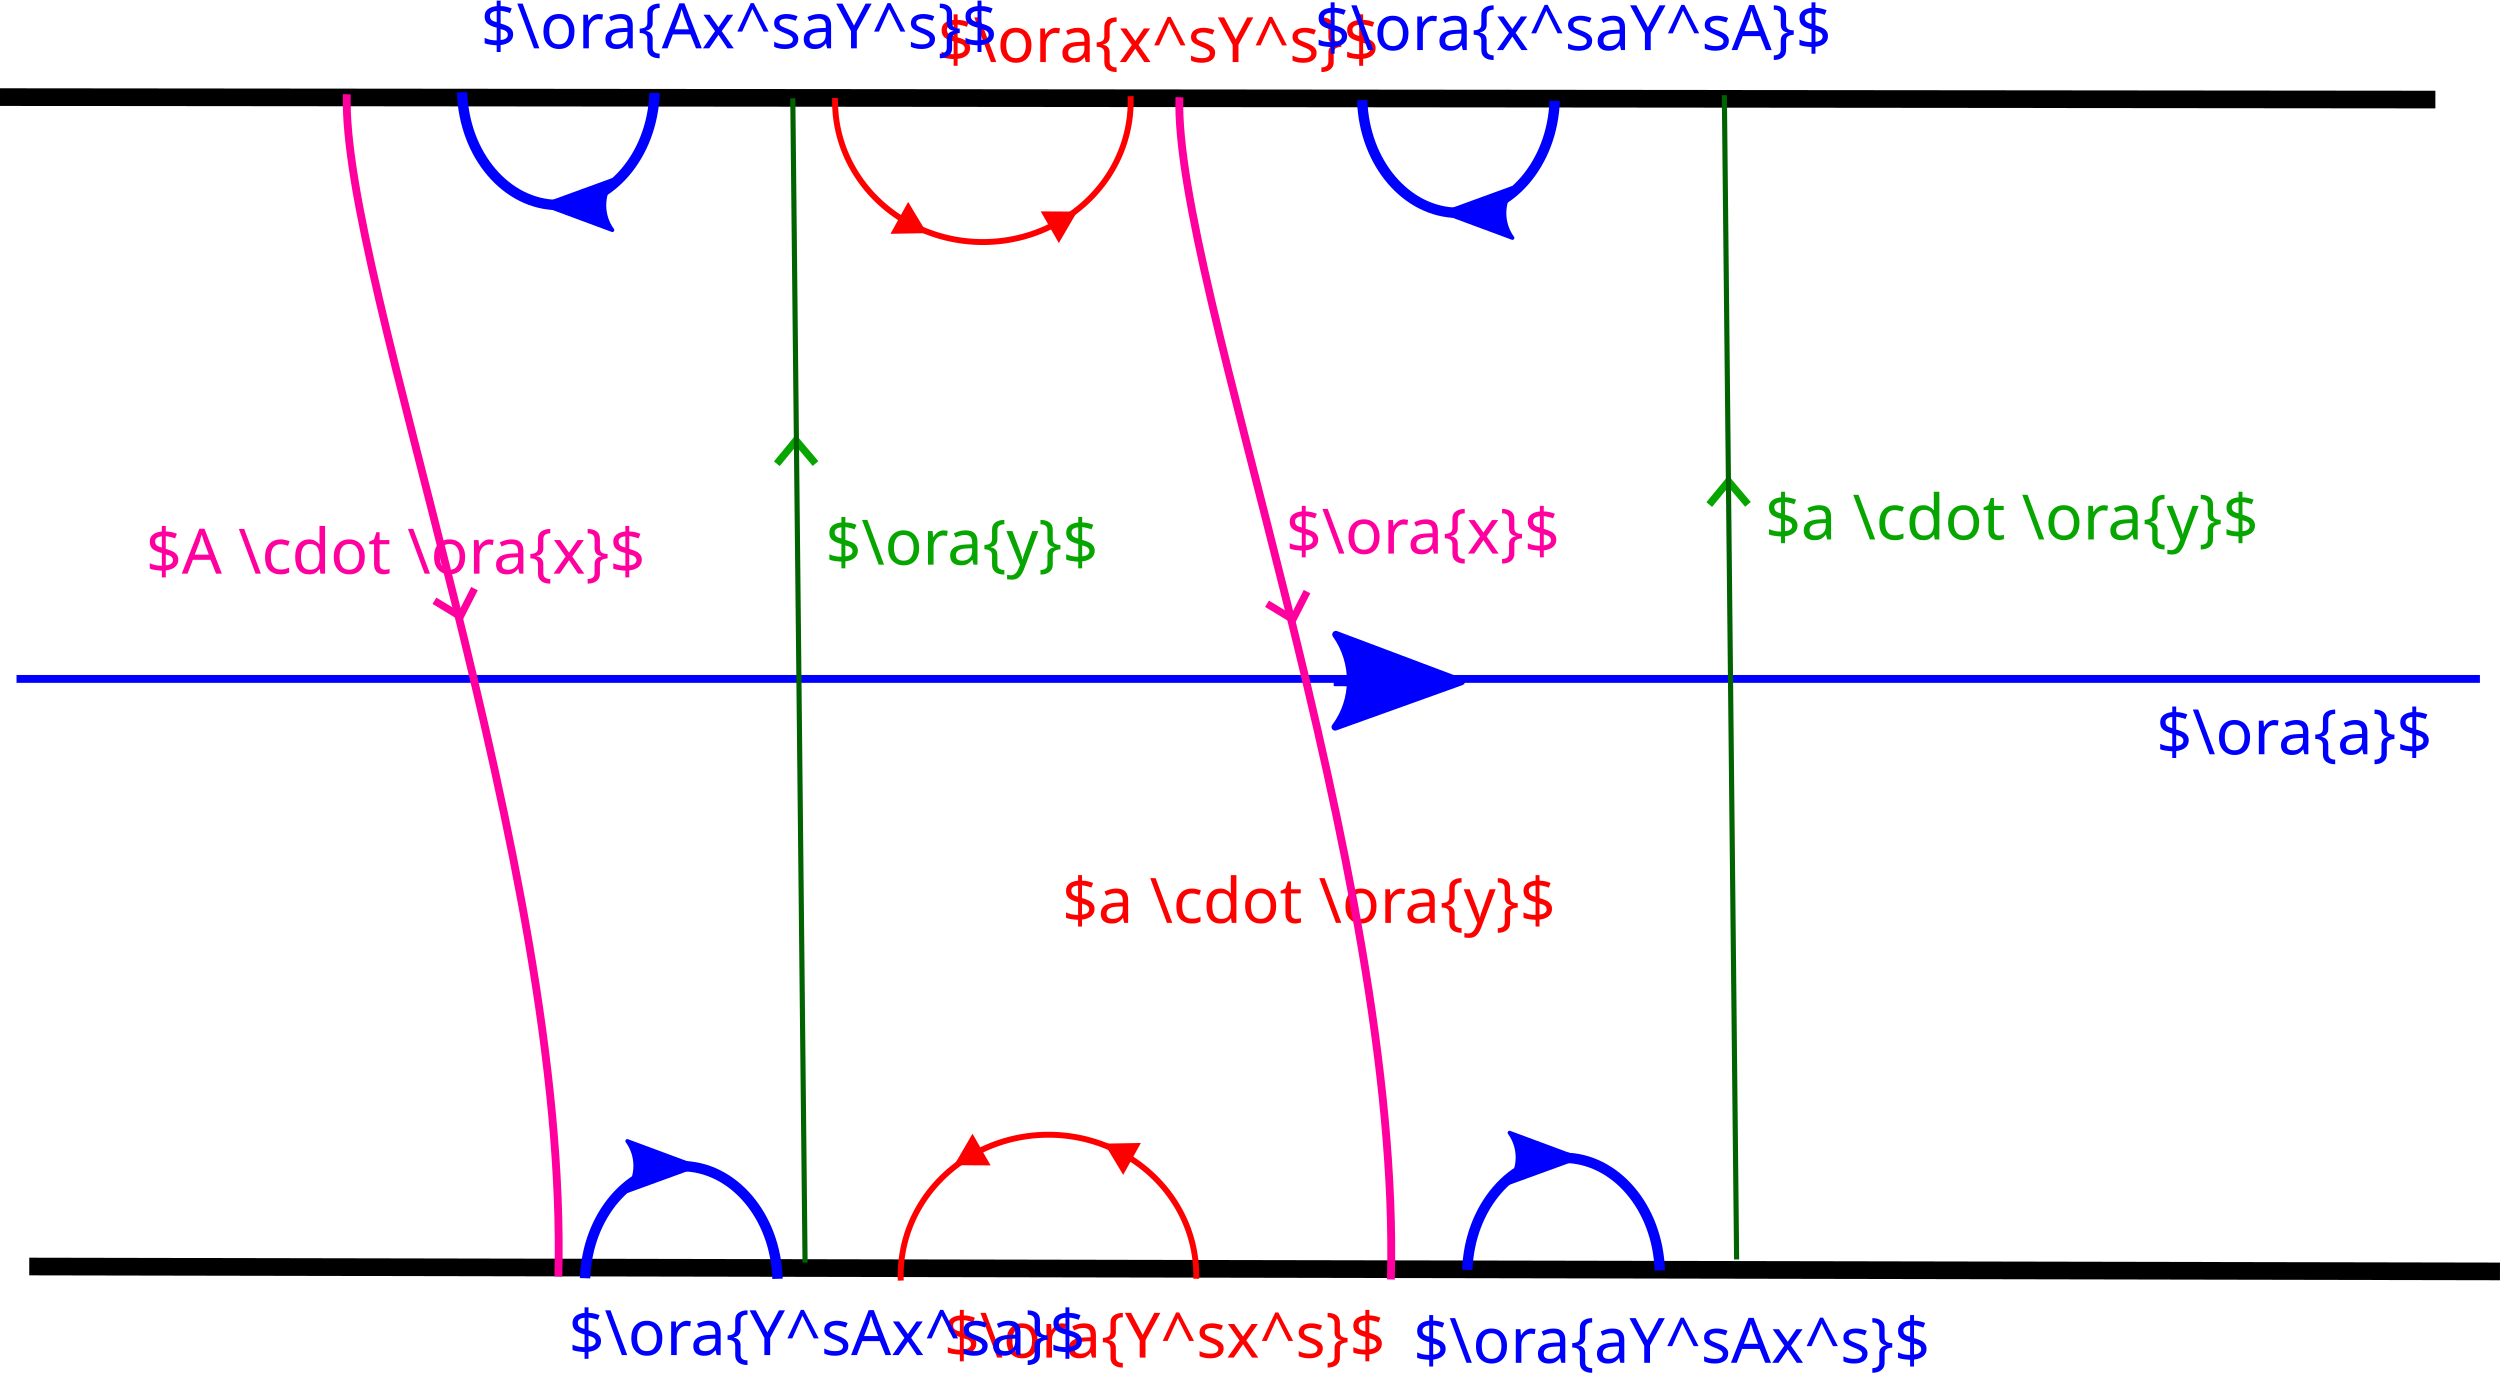
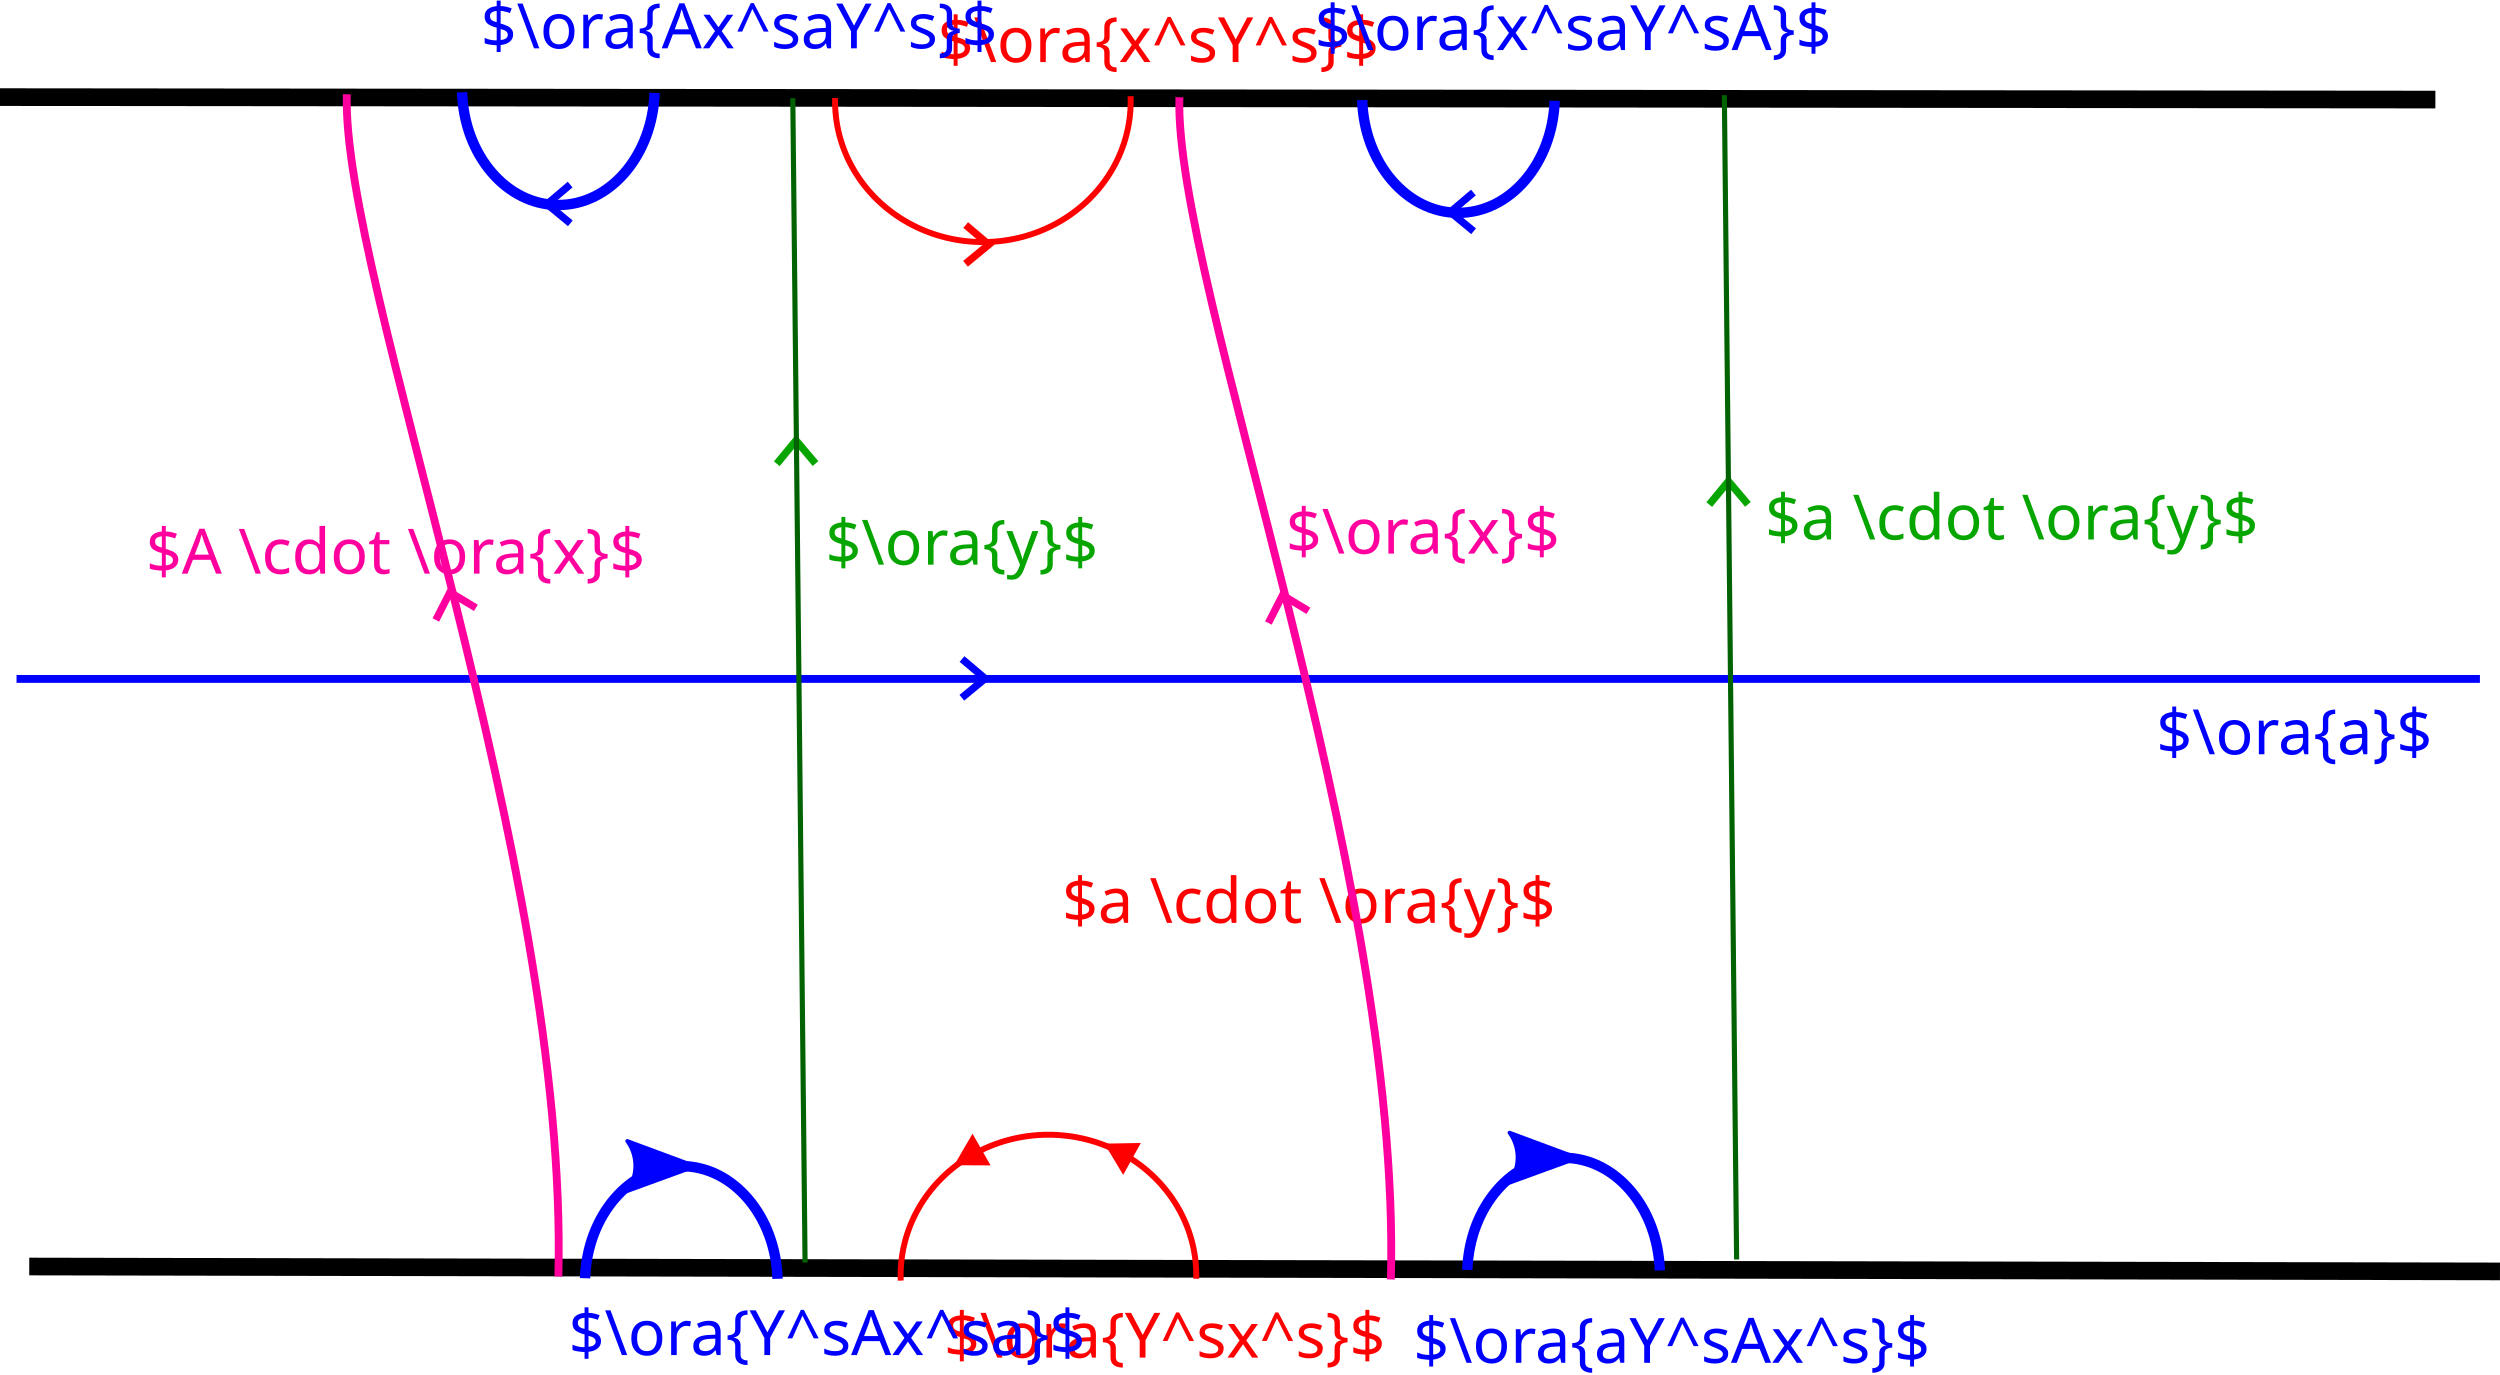
<svg xmlns="http://www.w3.org/2000/svg" width="168.594mm" height="92.719mm" viewBox="0 0 168.594 92.719" version="1.1" id="svg11456">
  <defs id="defs11450">
    <marker style="overflow:visible" id="StopM" refX="0" refY="0" orient="auto">
      <path transform="scale(0.4)" style="fill:none;fill-opacity:0.75;fill-rule:evenodd;stroke:context-stroke;stroke-width:1pt" d="M 0,5.65 V -5.65" id="path3416" />
    </marker>
    <marker style="overflow:visible" id="StopL" refX="0" refY="0" orient="auto">
      <path transform="scale(0.8)" style="fill:none;fill-opacity:0.75;fill-rule:evenodd;stroke:context-stroke;stroke-width:1pt" d="M 0,5.65 V -5.65" id="path3413" />
    </marker>
    <marker style="overflow:visible" id="marker1888" refX="0" refY="0" orient="auto">
      <path transform="matrix(-1.1,0,0,-1.1,-1.1,0)" d="M 8.719,4.034 -2.207,0.016 8.719,-4.002 c -1.745,2.372 -1.735,5.617 -6e-7,8.035 z" style="fill:#0000ff;fill-opacity:1;fill-rule:evenodd;stroke:#0000ff;stroke-width:0.625;stroke-linejoin:round;stroke-opacity:1" id="path1646" />
    </marker>
    <marker style="overflow:visible" id="marker1315" refX="0" refY="0" orient="auto">
      <path transform="scale(0.6)" d="M 8.719,4.034 -2.207,0.016 8.719,-4.002 c -1.745,2.372 -1.735,5.617 -6e-7,8.035 z" style="fill:#0000ff;fill-opacity:1;fill-rule:evenodd;stroke:#0000ff;stroke-width:0.625;stroke-linejoin:round;stroke-opacity:1" id="path1313" />
    </marker>
    <marker style="overflow:visible" id="marker1213" refX="0" refY="0" orient="auto">
      <path transform="scale(0.6)" d="M 8.719,4.034 -2.207,0.016 8.719,-4.002 c -1.745,2.372 -1.735,5.617 -6e-7,8.035 z" style="fill:#0000ff;fill-opacity:1;fill-rule:evenodd;stroke:#0000ff;stroke-width:0.625;stroke-linejoin:round;stroke-opacity:1" id="path1211" />
    </marker>
    <marker style="overflow:visible" id="marker14254" refX="0" refY="0" orient="auto">
      <path transform="scale(0.6)" d="M 8.719,4.034 -2.207,0.016 8.719,-4.002 c -1.745,2.372 -1.735,5.617 -6e-7,8.035 z" style="fill:#0000ff;fill-opacity:1;fill-rule:evenodd;stroke:#0000ff;stroke-width:0.625;stroke-linejoin:round;stroke-opacity:1" id="path14252" />
    </marker>
    <marker style="overflow:visible" id="marker14084" refX="0" refY="0" orient="auto">
      <path transform="scale(0.6)" d="M 8.719,4.034 -2.207,0.016 8.719,-4.002 c -1.745,2.372 -1.735,5.617 -6e-7,8.035 z" style="fill:#0000ff;fill-opacity:1;fill-rule:evenodd;stroke:#0000ff;stroke-width:0.625;stroke-linejoin:round;stroke-opacity:1" id="path14082" />
    </marker>
    <marker style="overflow:visible" id="marker14008" refX="0" refY="0" orient="auto">
      <path transform="scale(0.6)" d="M 8.719,4.034 -2.207,0.016 8.719,-4.002 c -1.745,2.372 -1.735,5.617 -6e-7,8.035 z" style="fill:#0000ff;fill-opacity:1;fill-rule:evenodd;stroke:#0000ff;stroke-width:0.625;stroke-linejoin:round;stroke-opacity:1" id="path14006" />
    </marker>
    <marker style="overflow:visible" id="marker13938" refX="0" refY="0" orient="auto">
      <path transform="scale(0.6)" d="M 8.719,4.034 -2.207,0.016 8.719,-4.002 c -1.745,2.372 -1.735,5.617 -6e-7,8.035 z" style="fill:#0000ff;fill-opacity:1;fill-rule:evenodd;stroke:#0000ff;stroke-width:0.625;stroke-linejoin:round;stroke-opacity:1" id="path13936" />
    </marker>
    <marker style="overflow:visible" id="marker13874" refX="0" refY="0" orient="auto">
      <path transform="scale(0.6)" d="M 8.719,4.034 -2.207,0.016 8.719,-4.002 c -1.745,2.372 -1.735,5.617 -6e-7,8.035 z" style="fill:#0000ff;fill-opacity:1;fill-rule:evenodd;stroke:#0000ff;stroke-width:0.625;stroke-linejoin:round;stroke-opacity:1" id="path13872" />
    </marker>
    <marker orient="auto" refY="0" refX="0" id="marker13734" style="overflow:visible">
      <path id="path13732" style="fill:#0000ff;fill-opacity:1;fill-rule:evenodd;stroke:#0000ff;stroke-width:0.625;stroke-linejoin:round;stroke-opacity:1" d="M 8.719,4.034 -2.207,0.016 8.719,-4.002 c -1.745,2.372 -1.735,5.617 -6e-7,8.035 z" transform="scale(0.6)" />
    </marker>
    <marker orient="auto" refY="0" refX="0" id="marker13676" style="overflow:visible">
      <path id="path13674" style="fill:#0000ff;fill-opacity:1;fill-rule:evenodd;stroke:#0000ff;stroke-width:0.625;stroke-linejoin:round;stroke-opacity:1" d="M 8.719,4.034 -2.207,0.016 8.719,-4.002 c -1.745,2.372 -1.735,5.617 -6e-7,8.035 z" transform="scale(0.6)" />
    </marker>
    <marker orient="auto" refY="0" refX="0" id="marker13630" style="overflow:visible">
      <path id="path13628" style="fill:#0000ff;fill-opacity:1;fill-rule:evenodd;stroke:#0000ff;stroke-width:0.625;stroke-linejoin:round;stroke-opacity:1" d="M 8.719,4.034 -2.207,0.016 8.719,-4.002 c -1.745,2.372 -1.735,5.617 -6e-7,8.035 z" transform="scale(0.6)" />
    </marker>
    <marker orient="auto" refY="0" refX="0" id="Arrow1Mend" style="overflow:visible">
      <path id="path983" d="M 0,0 5,-5 -12.5,0 5,5 Z" style="fill:#0000ff;fill-opacity:1;fill-rule:evenodd;stroke:#0000ff;stroke-width:1pt;stroke-opacity:1" transform="matrix(-0.4,0,0,-0.4,-4,0)" />
    </marker>
    <marker orient="auto" refY="0" refX="0" id="Arrow2Lend" style="overflow:visible">
      <path id="path995" style="fill:#0000ff;fill-opacity:1;fill-rule:evenodd;stroke:#0000ff;stroke-width:0.625;stroke-linejoin:round;stroke-opacity:1" d="M 8.719,4.034 -2.207,0.016 8.719,-4.002 c -1.745,2.372 -1.735,5.617 -6e-7,8.035 z" transform="matrix(-1.1,0,0,-1.1,-1.1,0)" />
    </marker>
    <marker orient="auto" refY="0" refX="0" id="marker13280" style="overflow:visible">
      <path id="path13278" style="fill:#06a500;fill-opacity:1;fill-rule:evenodd;stroke:#06a500;stroke-width:0.625;stroke-linejoin:round;stroke-opacity:1" d="M 8.719,4.034 -2.207,0.016 8.719,-4.002 c -1.745,2.372 -1.735,5.617 -6e-7,8.035 z" transform="scale(0.6)" />
    </marker>
    <marker orient="auto" refY="0" refX="0" id="Arrow2Mstart" style="overflow:visible">
      <path id="path998" style="fill:#06a500;fill-opacity:1;fill-rule:evenodd;stroke:#06a500;stroke-width:0.625;stroke-linejoin:round;stroke-opacity:1" d="M 8.719,4.034 -2.207,0.016 8.719,-4.002 c -1.745,2.372 -1.735,5.617 -6e-7,8.035 z" transform="scale(0.6)" />
    </marker>
    <marker style="overflow:visible" id="marker14254-1" refX="0" refY="0" orient="auto">
      <path transform="scale(0.6)" d="M 8.719,4.034 -2.207,0.016 8.719,-4.002 c -1.745,2.372 -1.735,5.617 -6e-7,8.035 z" style="fill:#0000ff;fill-opacity:1;fill-rule:evenodd;stroke:#0000ff;stroke-width:0.625;stroke-linejoin:round;stroke-opacity:1" id="path14252-8" />
    </marker>
    <marker style="overflow:visible" id="marker13938-8" refX="0" refY="0" orient="auto">
      <path transform="scale(0.6)" d="M 8.719,4.034 -2.207,0.016 8.719,-4.002 c -1.745,2.372 -1.735,5.617 -6e-7,8.035 z" style="fill:#0000ff;fill-opacity:1;fill-rule:evenodd;stroke:#0000ff;stroke-width:0.625;stroke-linejoin:round;stroke-opacity:1" id="path13936-8" />
    </marker>
    <marker style="overflow:visible" id="marker14008-1" refX="0" refY="0" orient="auto">
      <path transform="scale(0.6)" d="M 8.719,4.034 -2.207,0.016 8.719,-4.002 c -1.745,2.372 -1.735,5.617 -6e-7,8.035 z" style="fill:#0000ff;fill-opacity:1;fill-rule:evenodd;stroke:#0000ff;stroke-width:0.625;stroke-linejoin:round;stroke-opacity:1" id="path14006-4" />
    </marker>
    <marker style="overflow:visible" id="marker14084-1" refX="0" refY="0" orient="auto">
      <path transform="scale(0.6)" d="M 8.719,4.034 -2.207,0.016 8.719,-4.002 c -1.745,2.372 -1.735,5.617 -6e-7,8.035 z" style="fill:#0000ff;fill-opacity:1;fill-rule:evenodd;stroke:#0000ff;stroke-width:0.625;stroke-linejoin:round;stroke-opacity:1" id="path14082-0" />
    </marker>
    <marker style="overflow:visible" id="marker14166-7" refX="0" refY="0" orient="auto">
      <path transform="scale(0.6)" d="M 8.719,4.034 -2.207,0.016 8.719,-4.002 c -1.745,2.372 -1.735,5.617 -6e-7,8.035 z" style="fill:#0000ff;fill-opacity:1;fill-rule:evenodd;stroke:#0000ff;stroke-width:0.625;stroke-linejoin:round;stroke-opacity:1" id="path14164-9" />
    </marker>
    <marker style="overflow:visible" id="marker14084-1-7" refX="0" refY="0" orient="auto">
      <path transform="scale(0.6)" d="M 8.719,4.034 -2.207,0.016 8.719,-4.002 c -1.745,2.372 -1.735,5.617 -6e-7,8.035 z" style="fill:#0000ff;fill-opacity:1;fill-rule:evenodd;stroke:#0000ff;stroke-width:0.625;stroke-linejoin:round;stroke-opacity:1" id="path14082-0-0" />
    </marker>
    <marker style="overflow:visible" id="StopM-1" refX="0" refY="0" orient="auto">
      <path transform="scale(0.4)" style="fill:none;fill-opacity:0.75;fill-rule:evenodd;stroke:context-stroke;stroke-width:1pt" d="M 0,5.65 V -5.65" id="path3416-8" />
    </marker>
    <marker style="overflow:visible" id="marker81164" refX="0" refY="0" orient="auto">
      <path transform="scale(0.4)" style="fill:none;fill-opacity:0.75;fill-rule:evenodd;stroke:context-stroke;stroke-width:1pt" d="M 0,5.65 V -5.65" id="path81162" />
    </marker>
    <marker style="overflow:visible" id="StopM-2" refX="0" refY="0" orient="auto">
      <path transform="scale(0.4)" style="fill:none;fill-opacity:0.75;fill-rule:evenodd;stroke:context-stroke;stroke-width:1pt" d="M 0,5.65 V -5.65" id="path3416-4" />
    </marker>
    <marker style="overflow:visible" id="marker92778" refX="0" refY="0" orient="auto">
      <path transform="scale(0.4)" style="fill:none;fill-opacity:0.75;fill-rule:evenodd;stroke:context-stroke;stroke-width:1pt" d="M 0,5.65 V -5.65" id="path92776" />
    </marker>
    <marker style="overflow:visible" id="StopM-2-0" refX="0" refY="0" orient="auto">
      <path transform="scale(0.4)" style="fill:none;fill-opacity:0.75;fill-rule:evenodd;stroke:context-stroke;stroke-width:1pt" d="M 0,5.65 V -5.65" id="path3416-4-2" />
    </marker>
    <marker style="overflow:visible" id="marker93020" refX="0" refY="0" orient="auto">
      <path transform="scale(0.4)" style="fill:none;fill-opacity:0.75;fill-rule:evenodd;stroke:context-stroke;stroke-width:1pt" d="M 0,5.65 V -5.65" id="path93018" />
    </marker>
    <marker style="overflow:visible" id="StopM-1-1" refX="0" refY="0" orient="auto">
      <path transform="scale(0.4)" style="fill:none;fill-opacity:0.75;fill-rule:evenodd;stroke:context-stroke;stroke-width:1pt" d="M 0,5.65 V -5.65" id="path3416-8-6" />
    </marker>
    <marker style="overflow:visible" id="marker189326" refX="0" refY="0" orient="auto">
      <path transform="scale(0.4)" style="fill:none;fill-opacity:0.75;fill-rule:evenodd;stroke:context-stroke;stroke-width:1pt" d="M 0,5.65 V -5.65" id="path189324" />
    </marker>
-     <marker style="overflow:visible" id="Triangle-40" refX="0" refY="0" orient="auto-start-reverse" markerWidth="1" markerHeight="1" viewBox="0 0 1 1" preserveAspectRatio="xMidYMid">
-       <path transform="scale(0.5)" style="fill:context-stroke;fill-rule:evenodd;stroke:context-stroke;stroke-width:1pt" d="M 5.77,0 -2.88,5 V -5 Z" id="path135-9" />
-     </marker>
    <marker style="overflow:visible" id="marker14084-4" refX="0" refY="0" orient="auto">
      <path transform="scale(0.6)" d="M 8.719,4.034 -2.207,0.016 8.719,-4.002 c -1.745,2.372 -1.735,5.617 -6e-7,8.035 z" style="fill:#0000ff;fill-opacity:1;fill-rule:evenodd;stroke:#0000ff;stroke-width:0.625;stroke-linejoin:round;stroke-opacity:1" id="path14082-7" />
    </marker>
    <marker style="overflow:visible" id="marker14084-19" refX="0" refY="0" orient="auto">
      <path transform="scale(0.6)" d="M 8.719,4.034 -2.207,0.016 8.719,-4.002 c -1.745,2.372 -1.735,5.617 -6e-7,8.035 z" style="fill:#0000ff;fill-opacity:1;fill-rule:evenodd;stroke:#0000ff;stroke-width:0.625;stroke-linejoin:round;stroke-opacity:1" id="path14082-79" />
    </marker>
    <marker style="overflow:visible" id="Triangle-40-9" refX="0" refY="0" orient="auto-start-reverse" markerWidth="1" markerHeight="1" viewBox="0 0 1 1" preserveAspectRatio="xMidYMid">
      <path transform="scale(0.5)" style="fill:context-stroke;fill-rule:evenodd;stroke:context-stroke;stroke-width:1pt" d="M 5.77,0 -2.88,5 V -5 Z" id="path135-9-0" />
    </marker>
    <marker style="overflow:visible" id="marker14084-4-4" refX="0" refY="0" orient="auto">
      <path transform="scale(0.6)" d="M 8.719,4.034 -2.207,0.016 8.719,-4.002 c -1.745,2.372 -1.735,5.617 -6e-7,8.035 z" style="fill:#0000ff;fill-opacity:1;fill-rule:evenodd;stroke:#0000ff;stroke-width:0.625;stroke-linejoin:round;stroke-opacity:1" id="path14082-7-8" />
    </marker>
  </defs>
  <g id="layer1" transform="translate(-73.39862,-25.3833)">
    <path style="fill:none;stroke:#000000;stroke-width:1.192;stroke-linecap:butt;stroke-linejoin:miter;stroke-miterlimit:4;stroke-dasharray:none;stroke-opacity:1" d="M 73.399,31.932 237.635,32.098" id="path12001" />
    <path style="fill:none;stroke:#0000ff;stroke-width:0.53;stroke-linecap:butt;stroke-linejoin:miter;stroke-miterlimit:4;stroke-dasharray:none;stroke-opacity:1" d="M 240.638,71.168 H 74.514" id="path12001-0" />
    <path style="fill:none;stroke:#000000;stroke-width:1.191;stroke-linecap:butt;stroke-linejoin:miter;stroke-miterlimit:4;stroke-dasharray:none;stroke-opacity:1" d="m 75.371,110.794 166.62,0.331" id="path12001-09" />
-     <path style="fill:none;stroke:#0000ff;stroke-width:0.7;stroke-miterlimit:4;stroke-dasharray:none;stroke-dashoffset:0;stroke-opacity:1;marker-mid:url(#marker14084)" id="path12997-8-3" d="m -104.562,31.608 a 6.495,7.902 0 0 1 -6.475,7.6 6.495,7.902 0 0 1 -6.506,-7.56" transform="scale(-1,1)" />
+     <path style="fill:none;stroke:#0000ff;stroke-width:0.7;stroke-miterlimit:4;stroke-dasharray:none;stroke-dashoffset:0;stroke-opacity:1;marker-mid:" id="path12997-8-3" d="m -104.562,31.608 a 6.495,7.902 0 0 1 -6.475,7.6 6.495,7.902 0 0 1 -6.506,-7.56" transform="scale(-1,1)" />
    <path style="fill:none;stroke:#0000ff;stroke-width:0.7;stroke-miterlimit:4;stroke-dasharray:none;stroke-dashoffset:0;stroke-opacity:1;marker-mid:url(#marker14084-19)" id="path12997-8-3-3" d="m 125.834,-111.624 a 6.495,7.902 0 0 1 -6.475,7.6 6.495,7.902 0 0 1 -6.506,-7.56" transform="scale(1,-1)" />
-     <path style="fill:none;stroke:#0000ff;stroke-width:0.7;stroke-miterlimit:4;stroke-dasharray:none;stroke-dashoffset:0;stroke-opacity:1;marker-mid:url(#marker14084-4)" id="path12997-8-3-5" d="m -165.262,32.136 a 6.495,7.902 0 0 1 -6.475,7.6 6.495,7.902 0 0 1 -6.506,-7.56" transform="scale(-1,1)" />
+     <path style="fill:none;stroke:#0000ff;stroke-width:0.7;stroke-miterlimit:4;stroke-dasharray:none;stroke-dashoffset:0;stroke-opacity:1;marker-mid:" id="path12997-8-3-5" d="m -165.262,32.136 a 6.495,7.902 0 0 1 -6.475,7.6 6.495,7.902 0 0 1 -6.506,-7.56" transform="scale(-1,1)" />
    <path style="fill:none;stroke:#0000ff;stroke-width:0.7;stroke-miterlimit:4;stroke-dasharray:none;stroke-dashoffset:0;stroke-opacity:1;marker-mid:url(#marker14084-4-4)" id="path12997-8-3-5-6" d="m 185.331,-111.062 a 6.495,7.902 0 0 1 -6.475,7.6 6.495,7.902 0 0 1 -6.506,-7.56" transform="scale(1,-1)" />
    <path style="fill:none;stroke:#06a500;stroke-width:0.5;stroke-linecap:butt;stroke-linejoin:miter;stroke-miterlimit:4;stroke-dasharray:none;stroke-opacity:1" d="m 128.396,56.645 -1.317,-1.557 -1.295,1.57" id="path13362-7-4-0" />
    <path style="fill:none;stroke:#06a500;stroke-width:0.5;stroke-linecap:butt;stroke-linejoin:miter;stroke-miterlimit:4;stroke-dasharray:none;stroke-opacity:1" d="m 191.277,59.397 -1.317,-1.557 -1.295,1.57" id="path13362-7-4-0-1" />
    <text xml:space="preserve" style="font-style:normal;font-weight:normal;font-size:4.233px;line-height:1.25;font-family:sans-serif;letter-spacing:0px;word-spacing:0px;fill:#06a500;fill-opacity:1;stroke:none;stroke-width:0.265" x="129.062" y="63.464" id="text13552-0-9">
      <tspan id="tspan13550-2-0" x="129.062" y="63.464" style="font-size:4.233px;fill:#06a500;fill-opacity:1;stroke-width:0.265">$\ora{y}$</tspan>
    </text>
    <text xml:space="preserve" style="font-style:normal;font-weight:normal;font-size:4.233px;line-height:1.25;font-family:sans-serif;letter-spacing:0px;word-spacing:0px;fill:#06a500;fill-opacity:1;stroke:none;stroke-width:0.265" x="192.431" y="61.762" id="text13552-0-9-2">
      <tspan id="tspan13550-2-0-46" x="192.431" y="61.762" style="font-size:4.233px;fill:#06a500;fill-opacity:1;stroke-width:0.265">$a \cdot \ora{y}$</tspan>
    </text>
    <text xml:space="preserve" style="font-style:normal;font-weight:normal;font-size:4.233px;line-height:1.25;font-family:sans-serif;letter-spacing:0px;word-spacing:0px;fill:#ff0000;fill-opacity:1;stroke:none;stroke-width:0.265" x="145.022" y="87.621" id="text13552-0-9-3">
      <tspan id="tspan13550-2-0-3" x="145.022" y="87.621" style="font-size:4.233px;fill:#ff0000;fill-opacity:1;stroke-width:0.265">$a \cdot \ora{y}$</tspan>
    </text>
    <text xml:space="preserve" style="font-style:normal;font-weight:normal;font-size:4.233px;line-height:1.25;font-family:sans-serif;letter-spacing:0px;word-spacing:0px;fill:#ff0000;fill-opacity:1;stroke:none;stroke-width:0.265" x="136.633" y="29.571" id="text13552-0-9-3-5">
      <tspan id="tspan13550-2-0-3-5" x="136.633" y="29.571" style="font-size:4.233px;fill:#ff0000;fill-opacity:1;stroke-width:0.265">$\ora{x^sY^s}$</tspan>
    </text>
    <text xml:space="preserve" style="font-style:normal;font-weight:normal;font-size:4.233px;line-height:1.25;font-family:sans-serif;letter-spacing:0px;word-spacing:0px;fill:#ff0000;fill-opacity:1;stroke:none;stroke-width:0.265" x="137.052" y="116.935" id="text13552-0-9-3-5-0">
      <tspan id="tspan13550-2-0-3-5-1" x="137.052" y="116.935" style="font-size:4.233px;fill:#ff0000;fill-opacity:1;stroke-width:0.265">$\ora{Y^sx^s}$</tspan>
    </text>
    <text xml:space="preserve" style="font-style:normal;font-weight:normal;font-size:4.233px;line-height:1.25;font-family:sans-serif;letter-spacing:0px;word-spacing:0px;fill:#ff009e;fill-opacity:1;stroke:none;stroke-width:0.265" x="83.233" y="64.074" id="text13552-0-9-9">
      <tspan id="tspan13550-2-0-4" x="83.233" y="64.074" style="font-size:4.233px;fill:#ff009e;fill-opacity:1;stroke-width:0.265">$A \cdot \ora{x}$</tspan>
    </text>
    <text xml:space="preserve" style="font-style:normal;font-weight:normal;font-size:4.233px;line-height:1.25;font-family:sans-serif;letter-spacing:0px;word-spacing:0px;fill:#ff009e;fill-opacity:1;stroke:none;stroke-width:0.265" x="160.108" y="62.721" id="text13552-0-9-9-1">
      <tspan id="tspan13550-2-0-4-4" x="160.108" y="62.721" style="font-size:4.233px;fill:#ff009e;fill-opacity:1;stroke-width:0.265">$\ora{x}$</tspan>
    </text>
-     <path style="fill:none;stroke:#ff009e;stroke-width:0.5;stroke-linecap:butt;stroke-linejoin:miter;stroke-miterlimit:4;stroke-dasharray:none;stroke-opacity:1" d="m 105.396,65.08 -0.956,1.875 -1.743,-1.057" id="path13439-0-3" />
+     <path style="fill:none;stroke:#ff009e;stroke-width:0.5;stroke-linecap:butt;stroke-linejoin:miter;stroke-miterlimit:4;stroke-dasharray:none;stroke-opacity:1" d="m 102.79,67.195 0.956,-1.875 1.743,1.057" id="path13439-0-3" />
    <path style="fill:none;stroke:#ff009e;stroke-width:0.53;stroke-linecap:butt;stroke-linejoin:miter;stroke-miterlimit:4;stroke-dasharray:none;stroke-opacity:1" d="M 111.053,111.467 C 111.771,83.651 96.41,44.163 96.788,31.74" id="path19209" />
-     <path style="fill:none;stroke:#ff009e;stroke-width:0.5;stroke-linecap:butt;stroke-linejoin:miter;stroke-miterlimit:4;stroke-dasharray:none;stroke-opacity:1" d="m 161.541,65.281 -0.956,1.875 -1.743,-1.057" id="path13439-0-3-5" />
+     <path style="fill:none;stroke:#ff009e;stroke-width:0.5;stroke-linecap:butt;stroke-linejoin:miter;stroke-miterlimit:4;stroke-dasharray:none;stroke-opacity:1" d="m 158.936,67.396 0.956,-1.875 1.743,1.057" id="path13439-0-3-5" />
    <path style="fill:none;stroke:#ff009e;stroke-width:0.53;stroke-linecap:butt;stroke-linejoin:miter;stroke-miterlimit:4;stroke-dasharray:none;stroke-opacity:1" d="M 167.198,111.668 C 167.916,83.852 152.556,44.364 152.934,31.941" id="path19209-8" />
    <text xml:space="preserve" style="font-style:normal;font-variant:normal;font-weight:normal;font-stretch:normal;font-size:4.233px;line-height:1.25;font-family:verdana;-inkscape-font-specification:verdana;letter-spacing:0px;word-spacing:0px;fill:#0000ff;fill-opacity:1;stroke:none;stroke-width:0.265" x="218.814" y="76.249" id="text8744-70-4-1-7-6">
      <tspan id="tspan8742-5-0-9-6-2" x="218.814" y="76.249" style="font-size:4.233px;fill:#0000ff;fill-opacity:1;stroke-width:0.265">$\ora{a}$</tspan>
    </text>
    <text xml:space="preserve" style="font-style:normal;font-variant:normal;font-weight:normal;font-stretch:normal;font-size:4.233px;line-height:1.25;font-family:verdana;-inkscape-font-specification:verdana;letter-spacing:0px;word-spacing:0px;fill:#0000ff;fill-opacity:1;stroke:none;stroke-width:0.265" x="105.818" y="28.641" id="text8744-70-4-1-7-6-7">
      <tspan id="tspan8742-5-0-9-6-2-0" x="105.818" y="28.641" style="font-size:4.233px;fill:#0000ff;fill-opacity:1;stroke-width:0.265">$\ora{Ax^saY^s}$</tspan>
    </text>
    <text xml:space="preserve" style="font-style:normal;font-variant:normal;font-weight:normal;font-stretch:normal;font-size:4.233px;line-height:1.25;font-family:verdana;-inkscape-font-specification:verdana;letter-spacing:0px;word-spacing:0px;fill:#0000ff;fill-opacity:1;stroke:none;stroke-width:0.265" x="111.742" y="116.762" id="text8744-70-4-1-7-6-7-2">
      <tspan id="tspan8742-5-0-9-6-2-0-5" x="111.742" y="116.762" style="font-size:4.233px;fill:#0000ff;fill-opacity:1;stroke-width:0.265">$\ora{Y^sAx^sa}$</tspan>
    </text>
    <text xml:space="preserve" style="font-style:normal;font-variant:normal;font-weight:normal;font-stretch:normal;font-size:4.233px;line-height:1.25;font-family:verdana;-inkscape-font-specification:verdana;letter-spacing:0px;word-spacing:0px;fill:#0000ff;fill-opacity:1;stroke:none;stroke-width:0.265" x="162.057" y="28.755" id="text8744-70-4-1-7-6-7-0">
      <tspan id="tspan8742-5-0-9-6-2-0-9" x="162.057" y="28.755" style="font-size:4.233px;fill:#0000ff;fill-opacity:1;stroke-width:0.265">$\ora{x^saY^sA}$</tspan>
    </text>
    <text xml:space="preserve" style="font-style:normal;font-variant:normal;font-weight:normal;font-stretch:normal;font-size:4.233px;line-height:1.25;font-family:verdana;-inkscape-font-specification:verdana;letter-spacing:0px;word-spacing:0px;fill:#0000ff;fill-opacity:1;stroke:none;stroke-width:0.265" x="168.705" y="117.292" id="text8744-70-4-1-7-6-7-0-9">
      <tspan id="tspan8742-5-0-9-6-2-0-9-3" x="168.705" y="117.292" style="font-size:4.233px;fill:#0000ff;fill-opacity:1;stroke-width:0.265">$\ora{aY^sAx^s}$</tspan>
    </text>
-     <path style="opacity:1;vector-effect:none;fill:#0000ff;fill-opacity:1;fill-rule:evenodd;stroke:#0000ff;stroke-width:0.706;stroke-linecap:butt;stroke-linejoin:bevel;stroke-miterlimit:4;stroke-dasharray:none;stroke-dashoffset:0;stroke-opacity:1;marker-end:url(#Arrow2Lend)" d="m 163.344,71.303 7.664,0.058" id="path1593" />
    <path style="fill:#06a500;fill-opacity:1;stroke:#006200;stroke-width:0.346;stroke-opacity:1" d="m 126.863,32.008 0.827,78.519" id="path1" />
    <path style="fill:#06a500;fill-opacity:1;stroke:#006200;stroke-width:0.346;stroke-opacity:1" d="m 189.685,31.801 0.827,78.519" id="path1-6" />
-     <path style="fill:none;fill-opacity:1;stroke:#ff0000;stroke-width:0.4;stroke-dasharray:none;stroke-opacity:1;marker-mid:url(#Triangle-40)" id="path2-3" d="m 129.716,-31.994 a 9.969,9.486 0 0 1 4.95,-8.425 9.969,9.486 0 0 1 10.143,0.063 9.969,9.486 0 0 1 4.834,8.485" transform="scale(1,-1)" />
+     <path style="fill:none;fill-opacity:1;stroke:#ff0000;stroke-width:0.4;stroke-dasharray:none;stroke-opacity:1;marker-mid:" id="path2-3" d="m 129.716,-31.994 a 9.969,9.486 0 0 1 4.95,-8.425 9.969,9.486 0 0 1 10.143,0.063 9.969,9.486 0 0 1 4.834,8.485" transform="scale(1,-1)" />
    <path style="fill:none;fill-opacity:1;stroke:#ff0000;stroke-width:0.4;stroke-dasharray:none;stroke-opacity:1;marker-mid:url(#Triangle-40-9)" id="path2-3-4" d="m -154.07,111.62 a 9.969,9.486 0 0 1 4.95,-8.425 9.969,9.486 0 0 1 10.143,0.063 9.969,9.486 0 0 1 4.834,8.485" transform="scale(-1,1)" />
+     <path style="fill:none;stroke:#0000ff;stroke-width:0.5;stroke-linecap:butt;stroke-linejoin:miter;stroke-miterlimit:4;stroke-dasharray:none;stroke-opacity:1" d="m 111.847,37.832 -1.557,1.317 1.57,1.295" id="path13362-7-4-0-5" />
+     <path style="fill:none;stroke:#0000ff;stroke-width:0.5;stroke-linecap:butt;stroke-linejoin:miter;stroke-miterlimit:4;stroke-dasharray:none;stroke-opacity:1" d="m 172.762,38.367 -1.557,1.317 1.57,1.295" id="path13362-7-4-0-5-1" />
+     <path style="fill:none;stroke:#0000ff;stroke-width:0.5;stroke-linecap:butt;stroke-linejoin:miter;stroke-miterlimit:4;stroke-dasharray:none;stroke-opacity:1" d="m 138.275,69.827 1.557,1.317 -1.57,1.295" id="path13362-7-4-0-5-1-9" />
+     <path style="fill:none;stroke:#ff0000;stroke-width:0.5;stroke-linecap:butt;stroke-linejoin:miter;stroke-miterlimit:4;stroke-dasharray:none;stroke-opacity:1" d="m 138.522,40.56 1.557,1.317 -1.57,1.295" id="path13362-7-4-0-5-4" />
  </g>
</svg>
